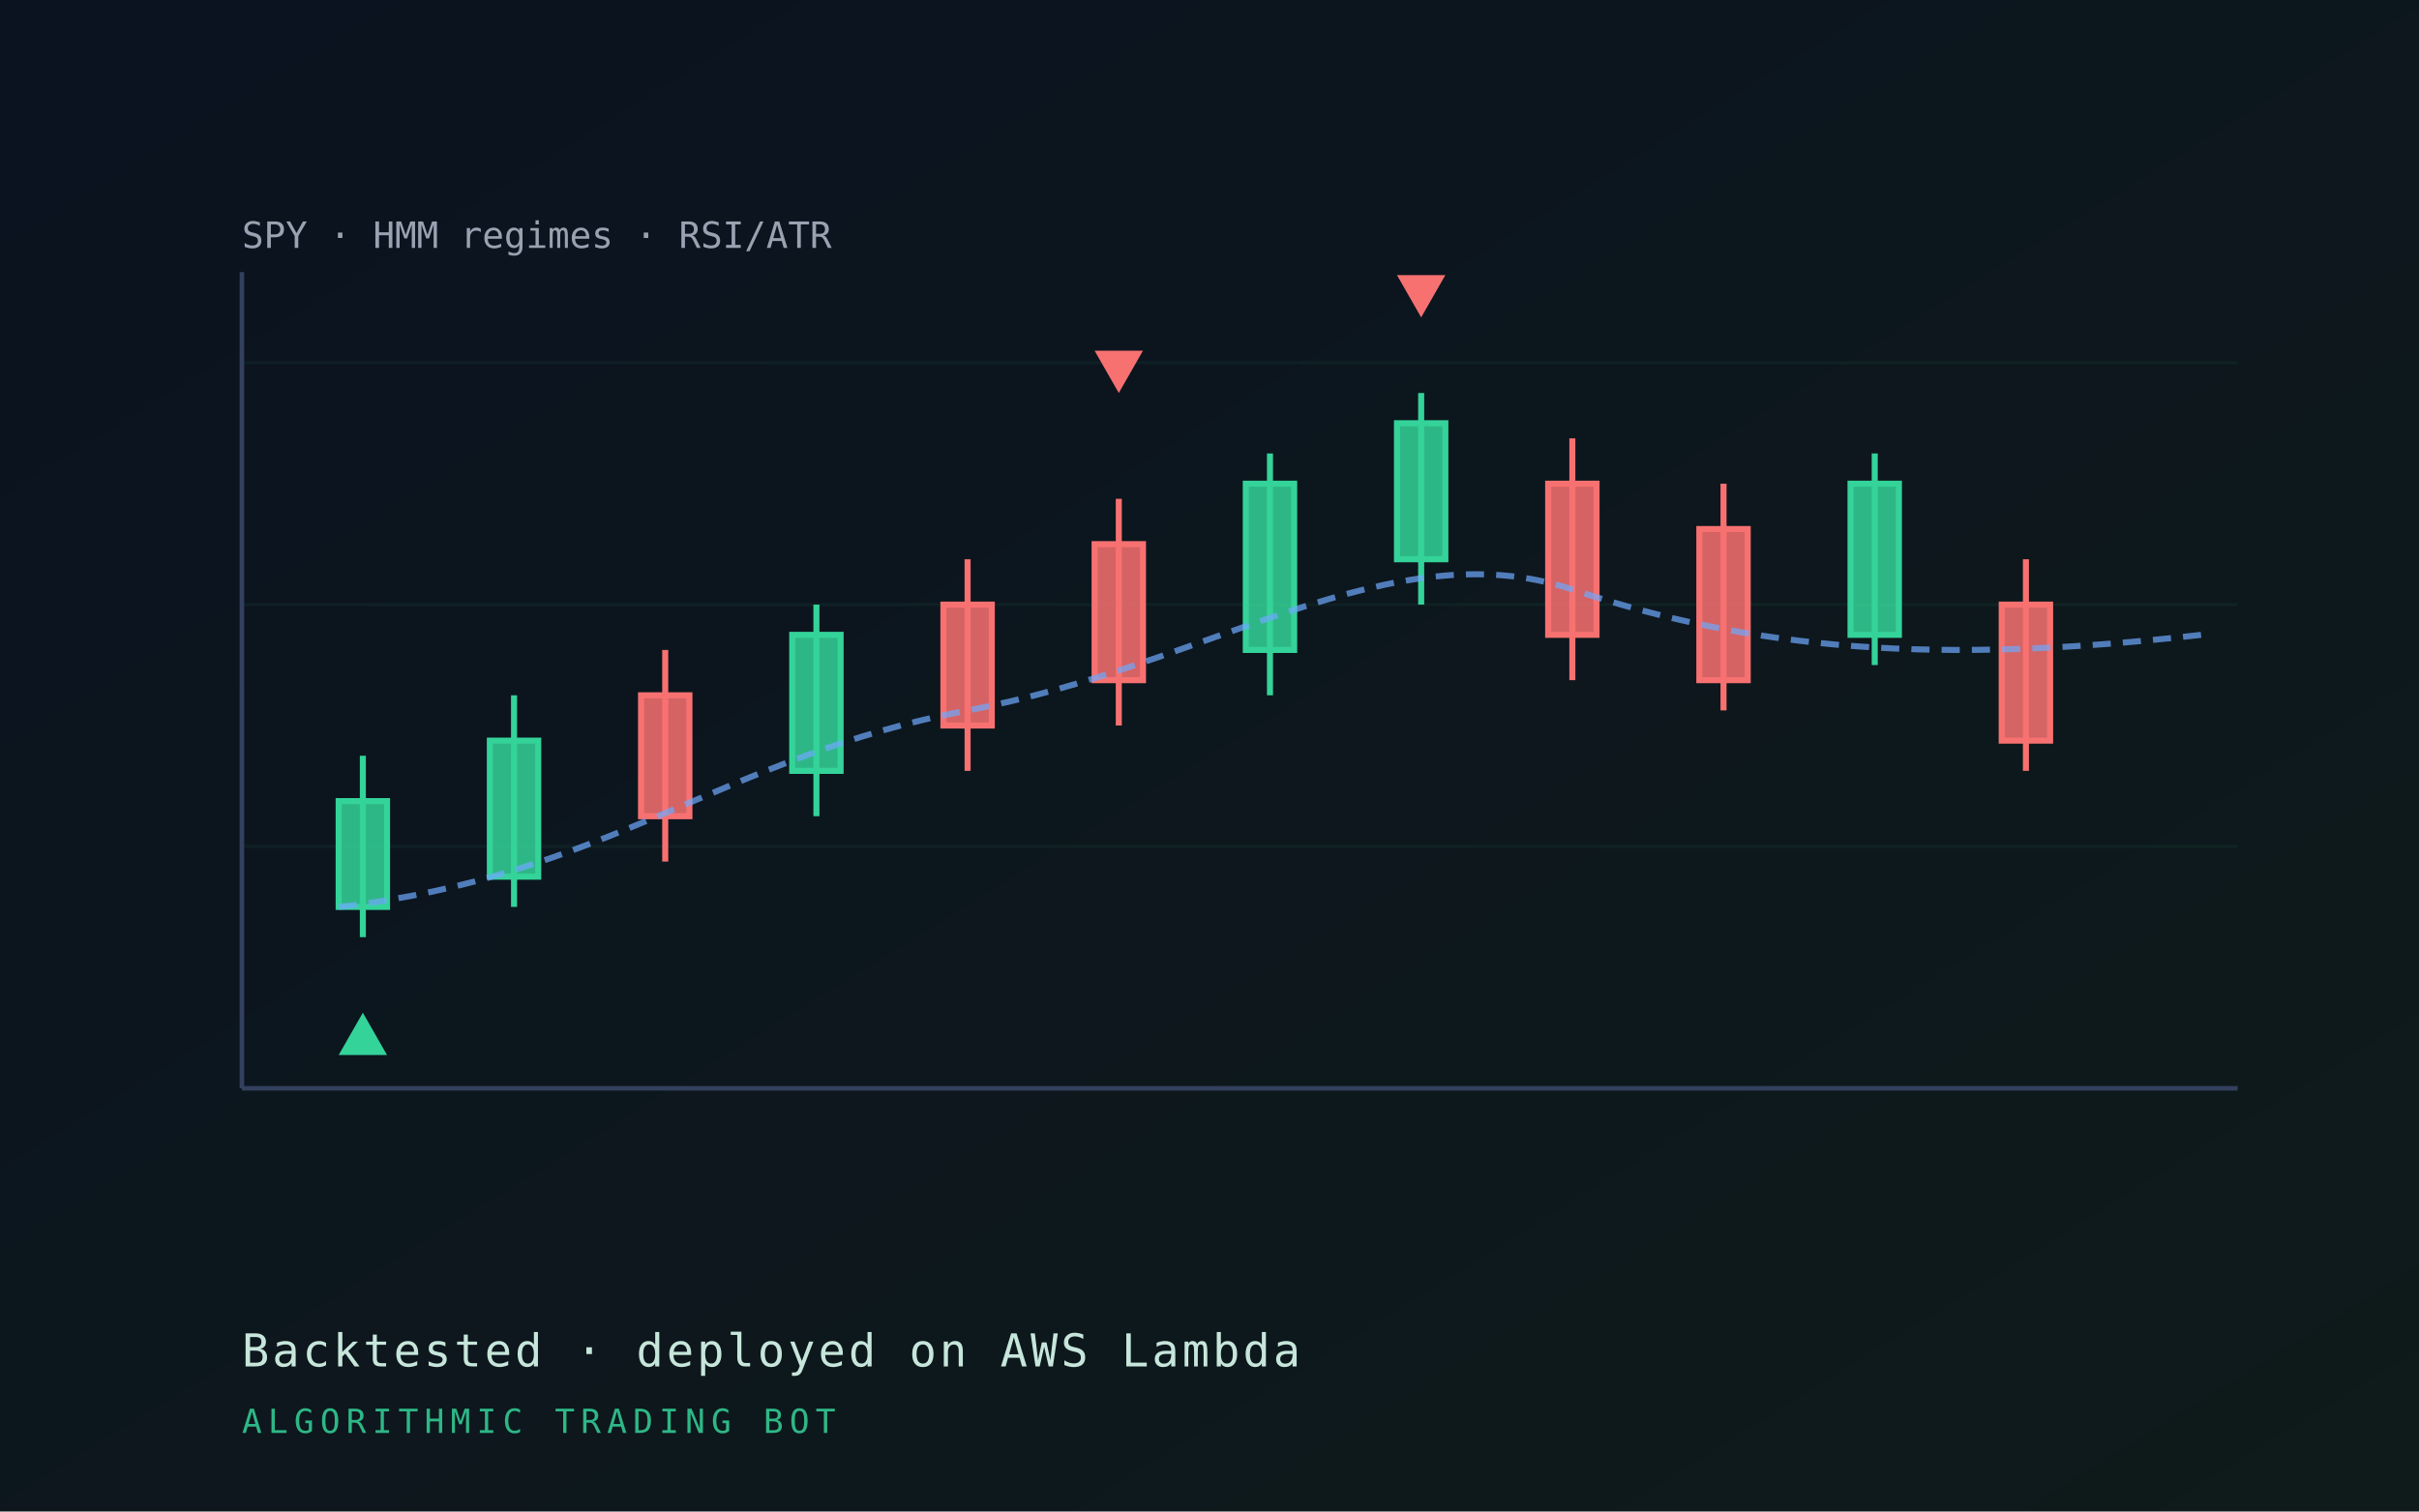
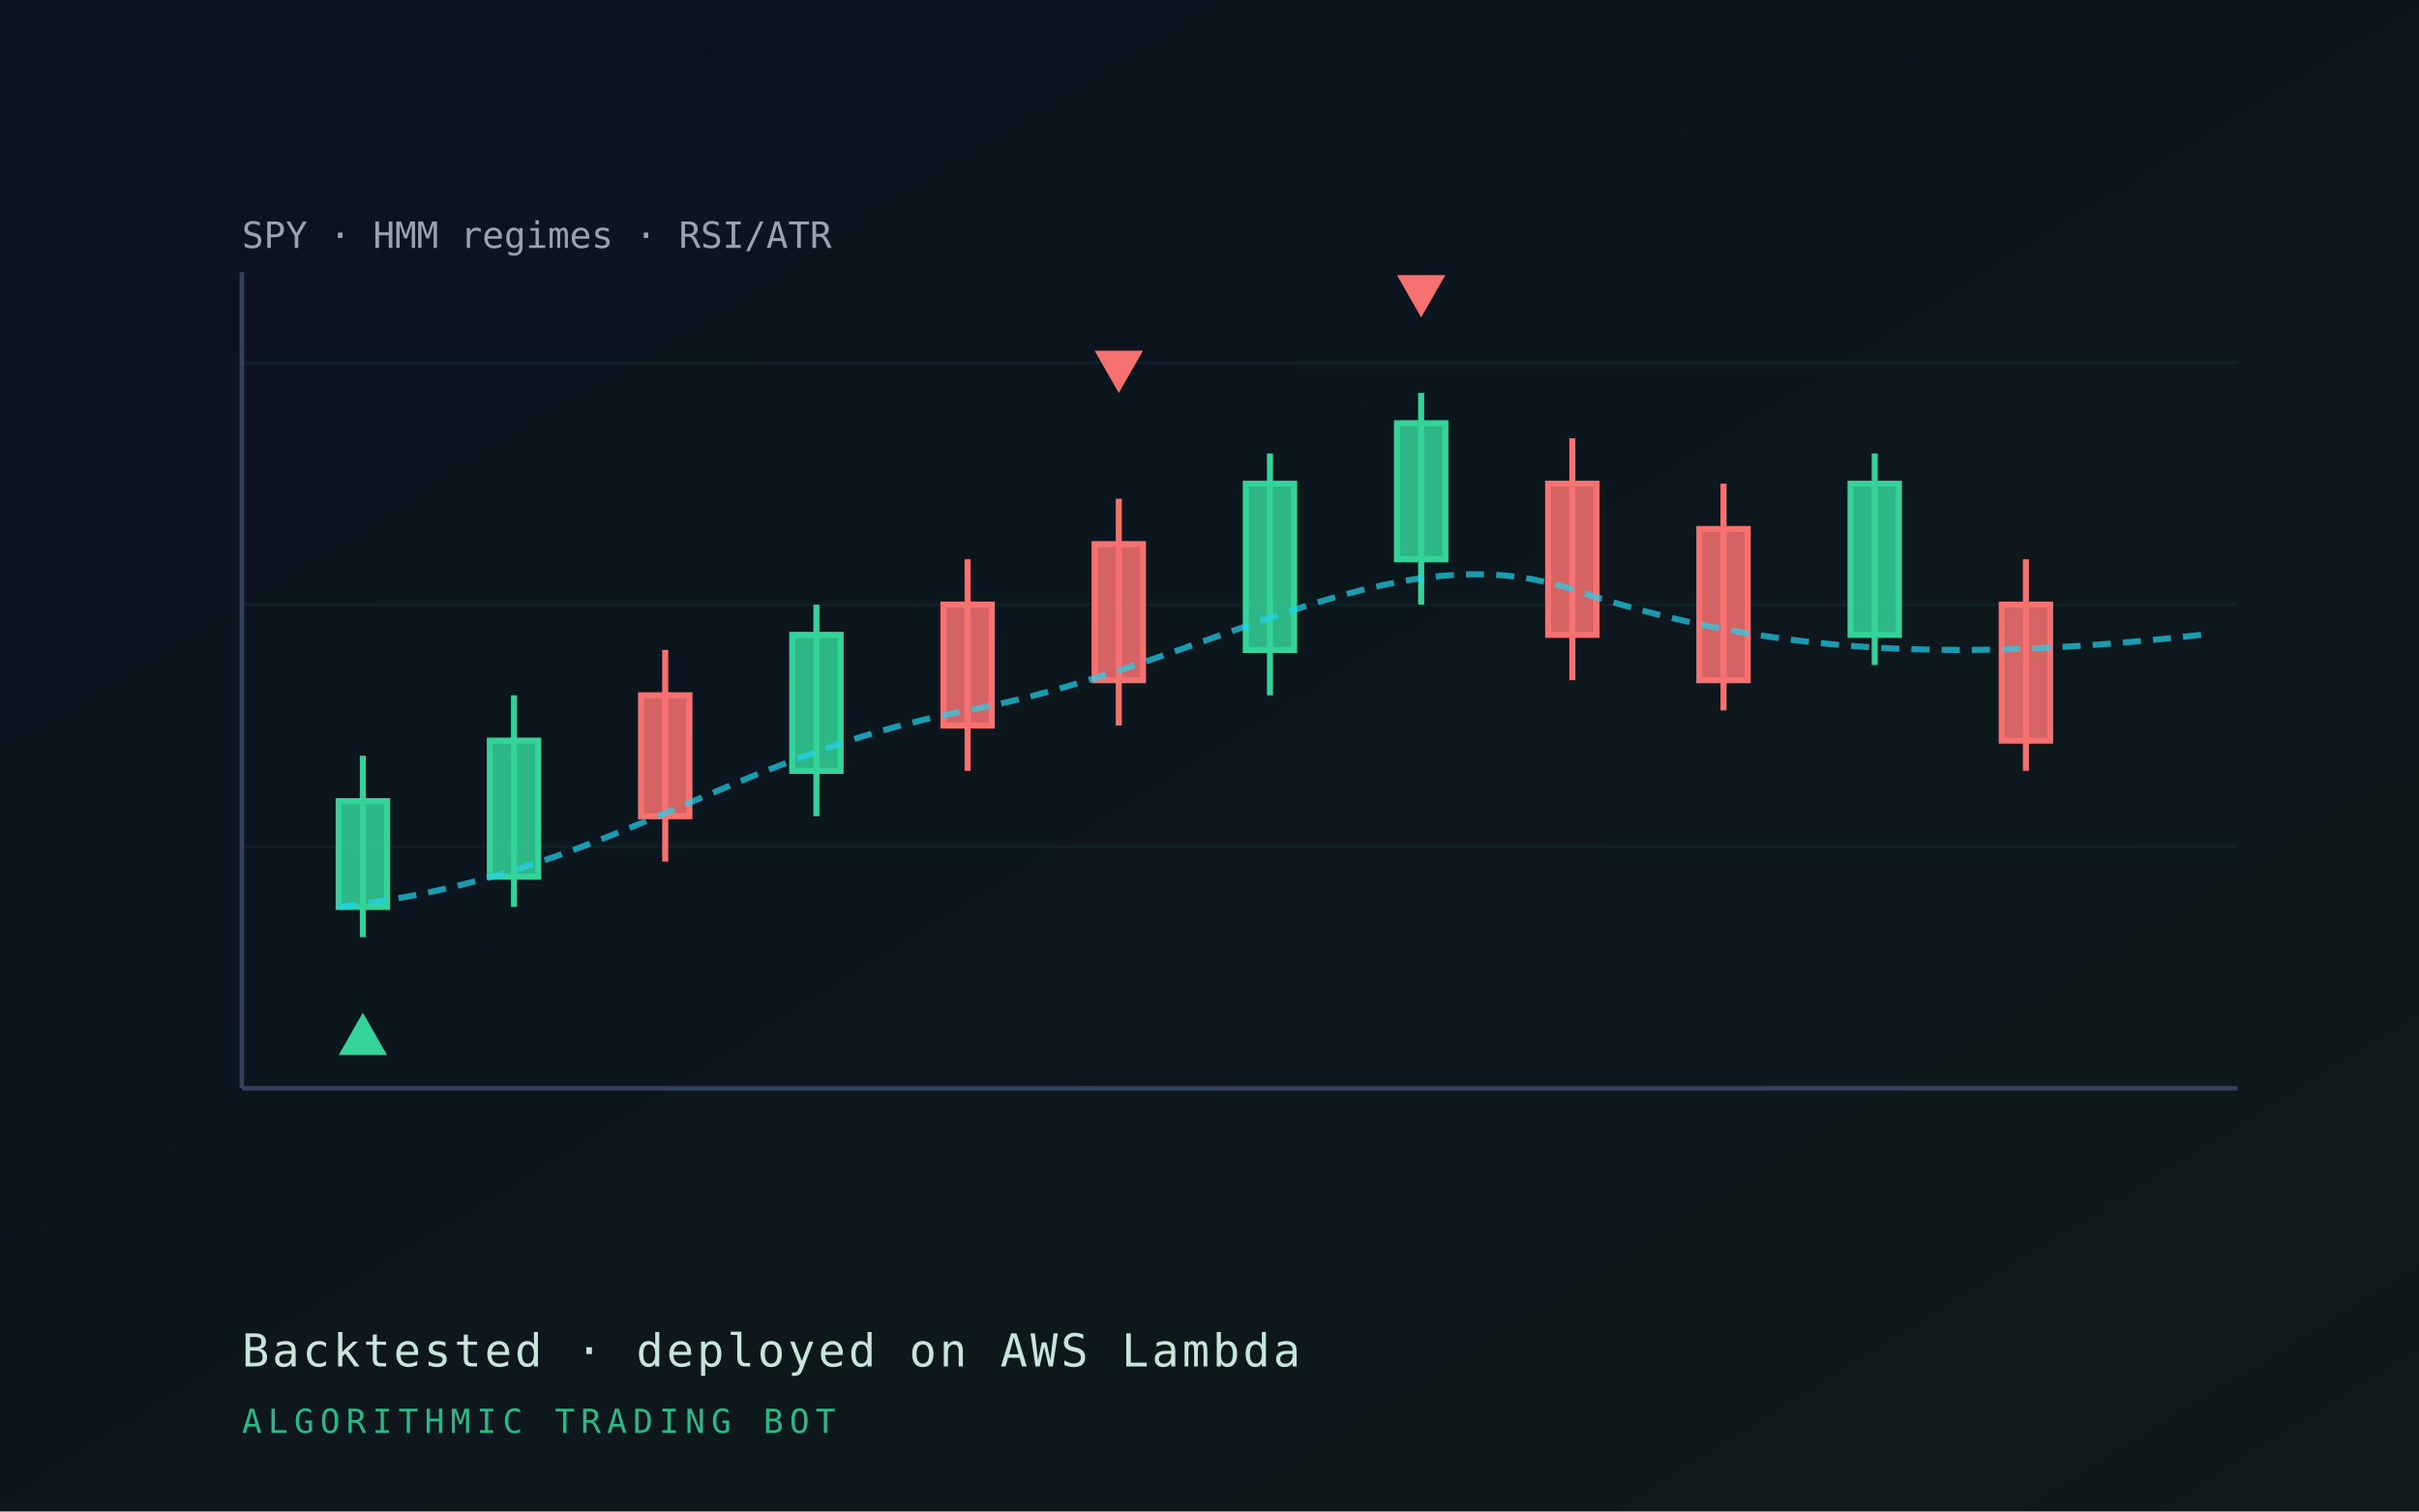
<svg xmlns="http://www.w3.org/2000/svg" viewBox="0 0 800 500" role="img" aria-label="Trading bot — candlestick chart with buy and sell signals">
  <defs>
    <linearGradient id="tbg" x1="0" y1="0" x2="1" y2="1">
      <stop offset="0" stop-color="#0b1220" />
      <stop offset="1" stop-color="#0e1b1a" />
    </linearGradient>
  </defs>
  <rect width="800" height="500" fill="url(#tbg)" />
  <g stroke="#34d399" stroke-opacity="0.06">
    <path d="M80 120H740M80 200H740M80 280H740M80 360H740" />
  </g>
  <line x1="80" y1="90" x2="80" y2="360" stroke="#33405e" stroke-width="1.5" />
  <line x1="80" y1="360" x2="740" y2="360" stroke="#33405e" stroke-width="1.5" />
  <g stroke-width="2">
    <g stroke="#34d399" fill="#34d399" fill-opacity="0.85">
      <line x1="120" y1="250" x2="120" y2="310" />
      <rect x="112" y="265" width="16" height="35" />
      <line x1="170" y1="230" x2="170" y2="300" />
      <rect x="162" y="245" width="16" height="45" />
      <line x1="270" y1="200" x2="270" y2="270" />
      <rect x="262" y="210" width="16" height="45" />
      <line x1="420" y1="150" x2="420" y2="230" />
      <rect x="412" y="160" width="16" height="55" />
      <line x1="470" y1="130" x2="470" y2="200" />
      <rect x="462" y="140" width="16" height="45" />
      <line x1="620" y1="150" x2="620" y2="220" />
      <rect x="612" y="160" width="16" height="50" />
    </g>
    <g stroke="#f87171" fill="#f87171" fill-opacity="0.85">
      <line x1="220" y1="215" x2="220" y2="285" />
      <rect x="212" y="230" width="16" height="40" />
      <line x1="320" y1="185" x2="320" y2="255" />
      <rect x="312" y="200" width="16" height="40" />
      <line x1="370" y1="165" x2="370" y2="240" />
      <rect x="362" y="180" width="16" height="45" />
      <line x1="520" y1="145" x2="520" y2="225" />
      <rect x="512" y="160" width="16" height="50" />
      <line x1="570" y1="160" x2="570" y2="235" />
      <rect x="562" y="175" width="16" height="50" />
      <line x1="670" y1="185" x2="670" y2="255" />
      <rect x="662" y="200" width="16" height="45" />
    </g>
  </g>
-   <path d="M112 300 C200 290 240 250 320 235 S460 175 520 195 640 220 728 210" fill="none" stroke="#6ea8fe" stroke-width="2" stroke-opacity="0.7" stroke-dasharray="6 4" />
+   <path d="M112 300 C200 290 240 250 320 235 S460 175 520 195 640 220 728 210" fill="none" stroke="#22d3ee" stroke-width="2" stroke-opacity="0.7" stroke-dasharray="6 4" />
  <g font-family="ui-monospace,Menlo,monospace" font-size="11" font-weight="700">
    <path d="M120 335 l8 14 l-16 0 z" fill="#34d399" />
    <path d="M370 130 l8 -14 l-16 0 z" fill="#f87171" />
    <path d="M470 105 l8 -14 l-16 0 z" fill="#f87171" />
  </g>
  <text x="80" y="82" font-family="ui-monospace,Menlo,monospace" font-size="12" fill="#9aa2b1">SPY · HMM regimes · RSI/ATR</text>
  <text x="80" y="452" font-family="ui-monospace,Menlo,monospace" font-size="15" fill="#c7e6db" letter-spacing="1">Backtested · deployed on AWS Lambda</text>
  <text x="80" y="474" font-family="ui-monospace,Menlo,monospace" font-size="11" fill="#34d399" letter-spacing="2" opacity="0.85">ALGORITHMIC TRADING BOT</text>
</svg>
